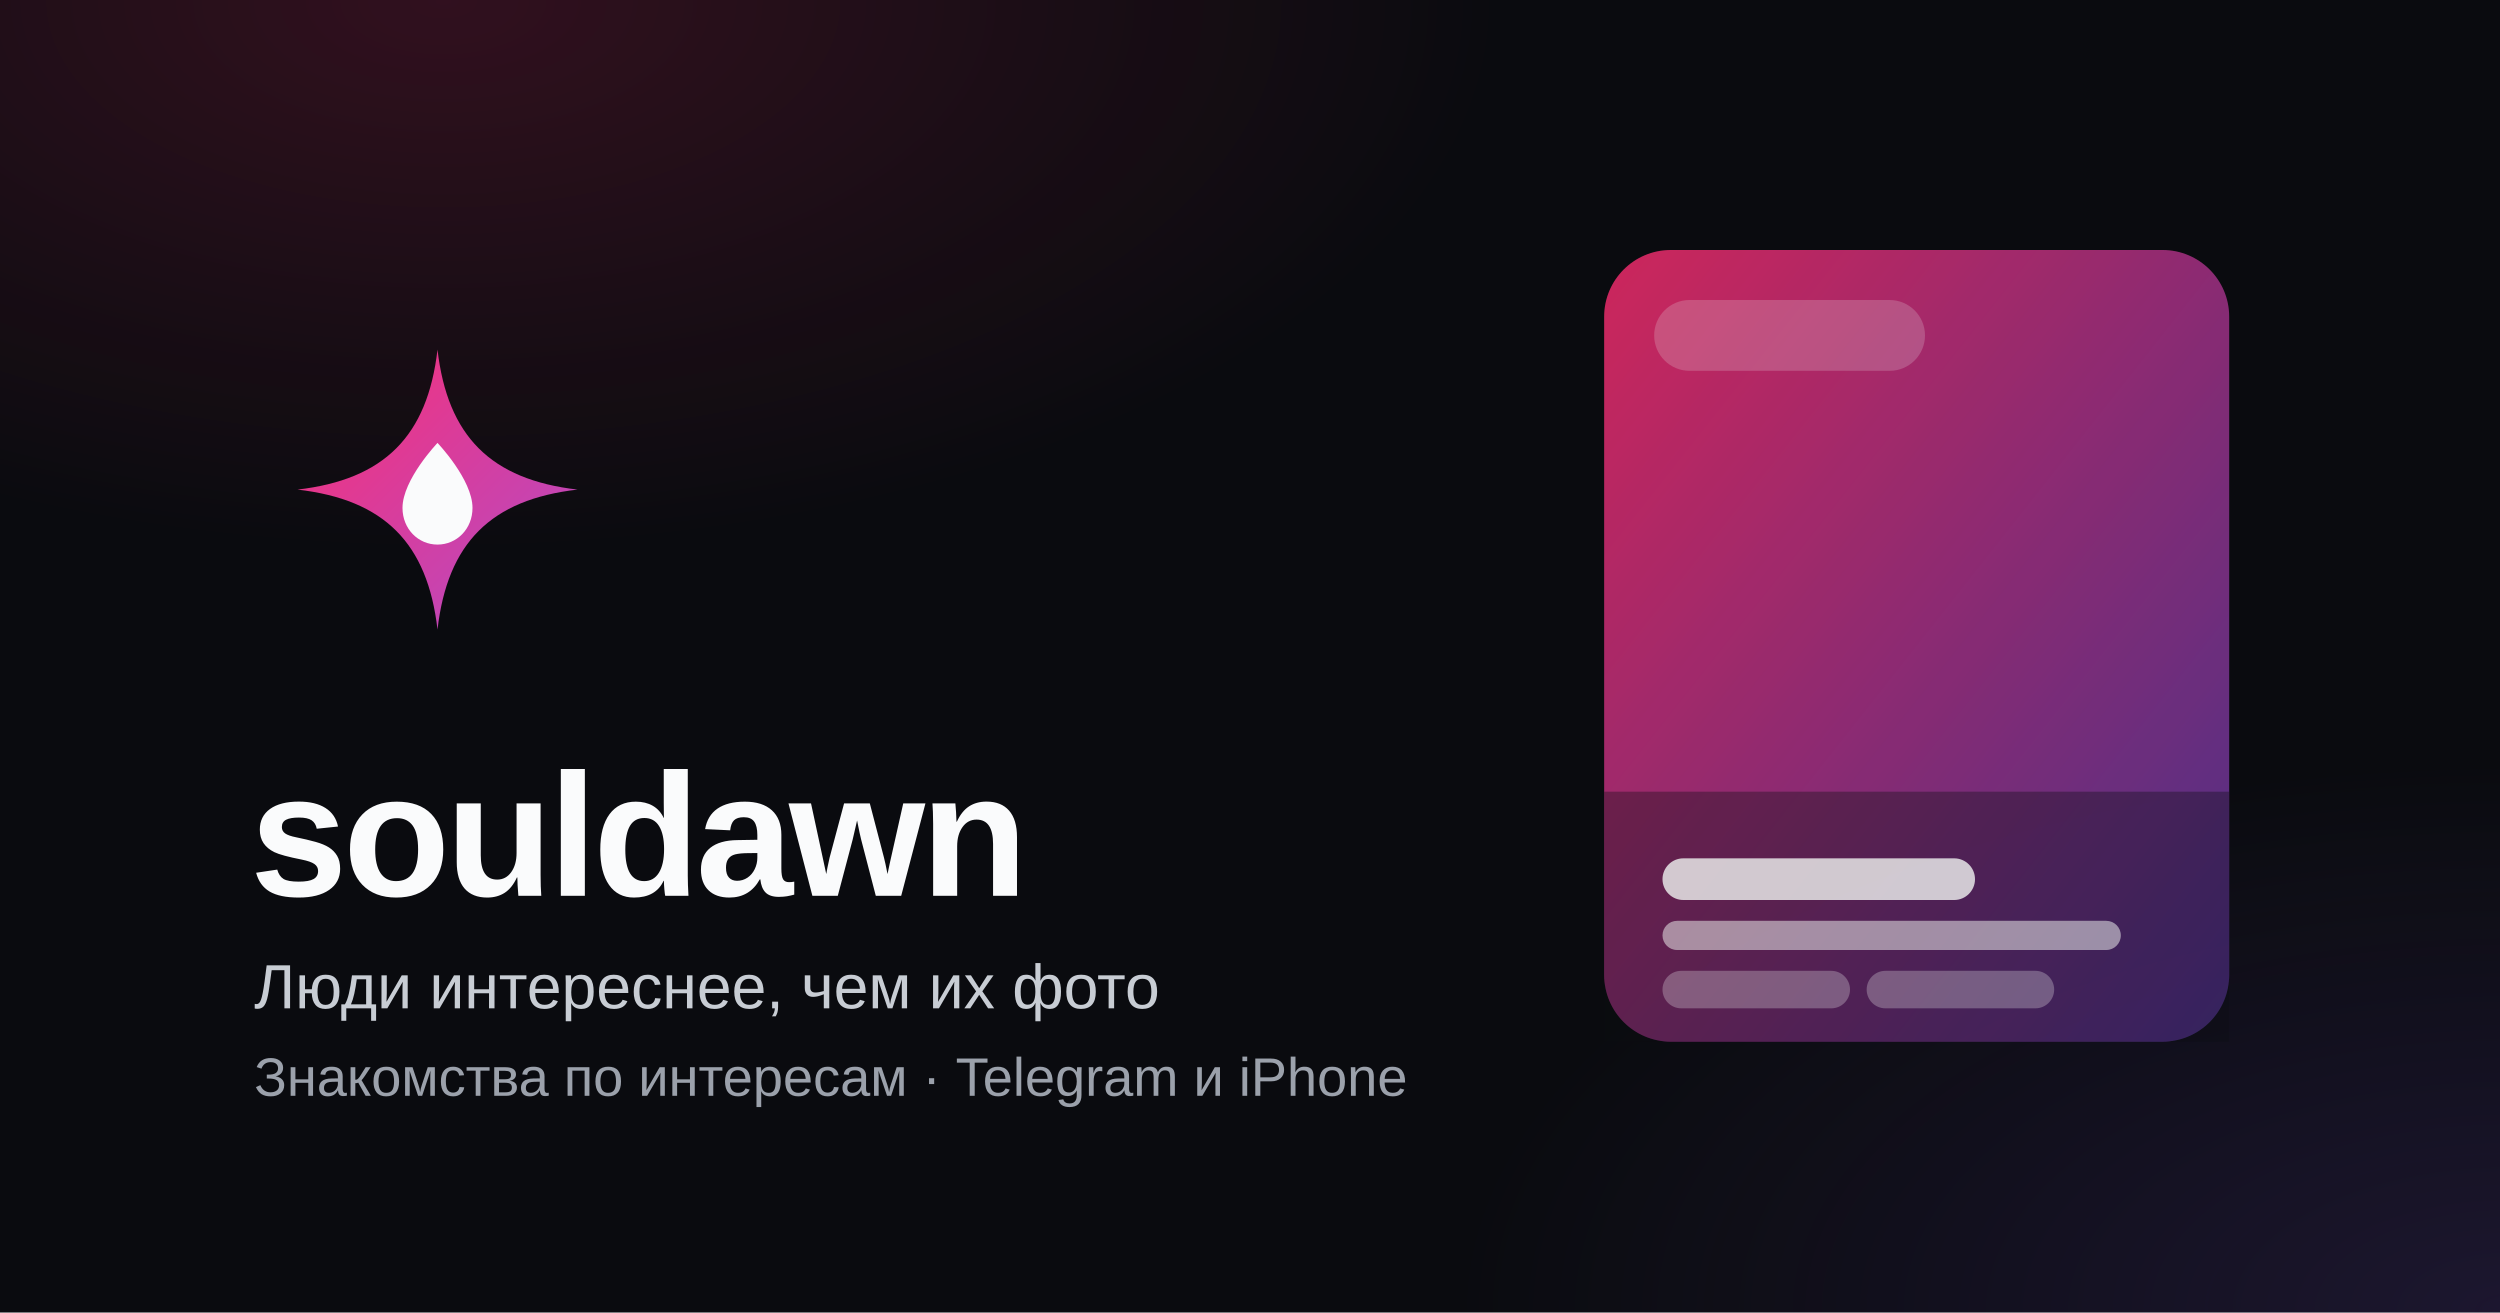
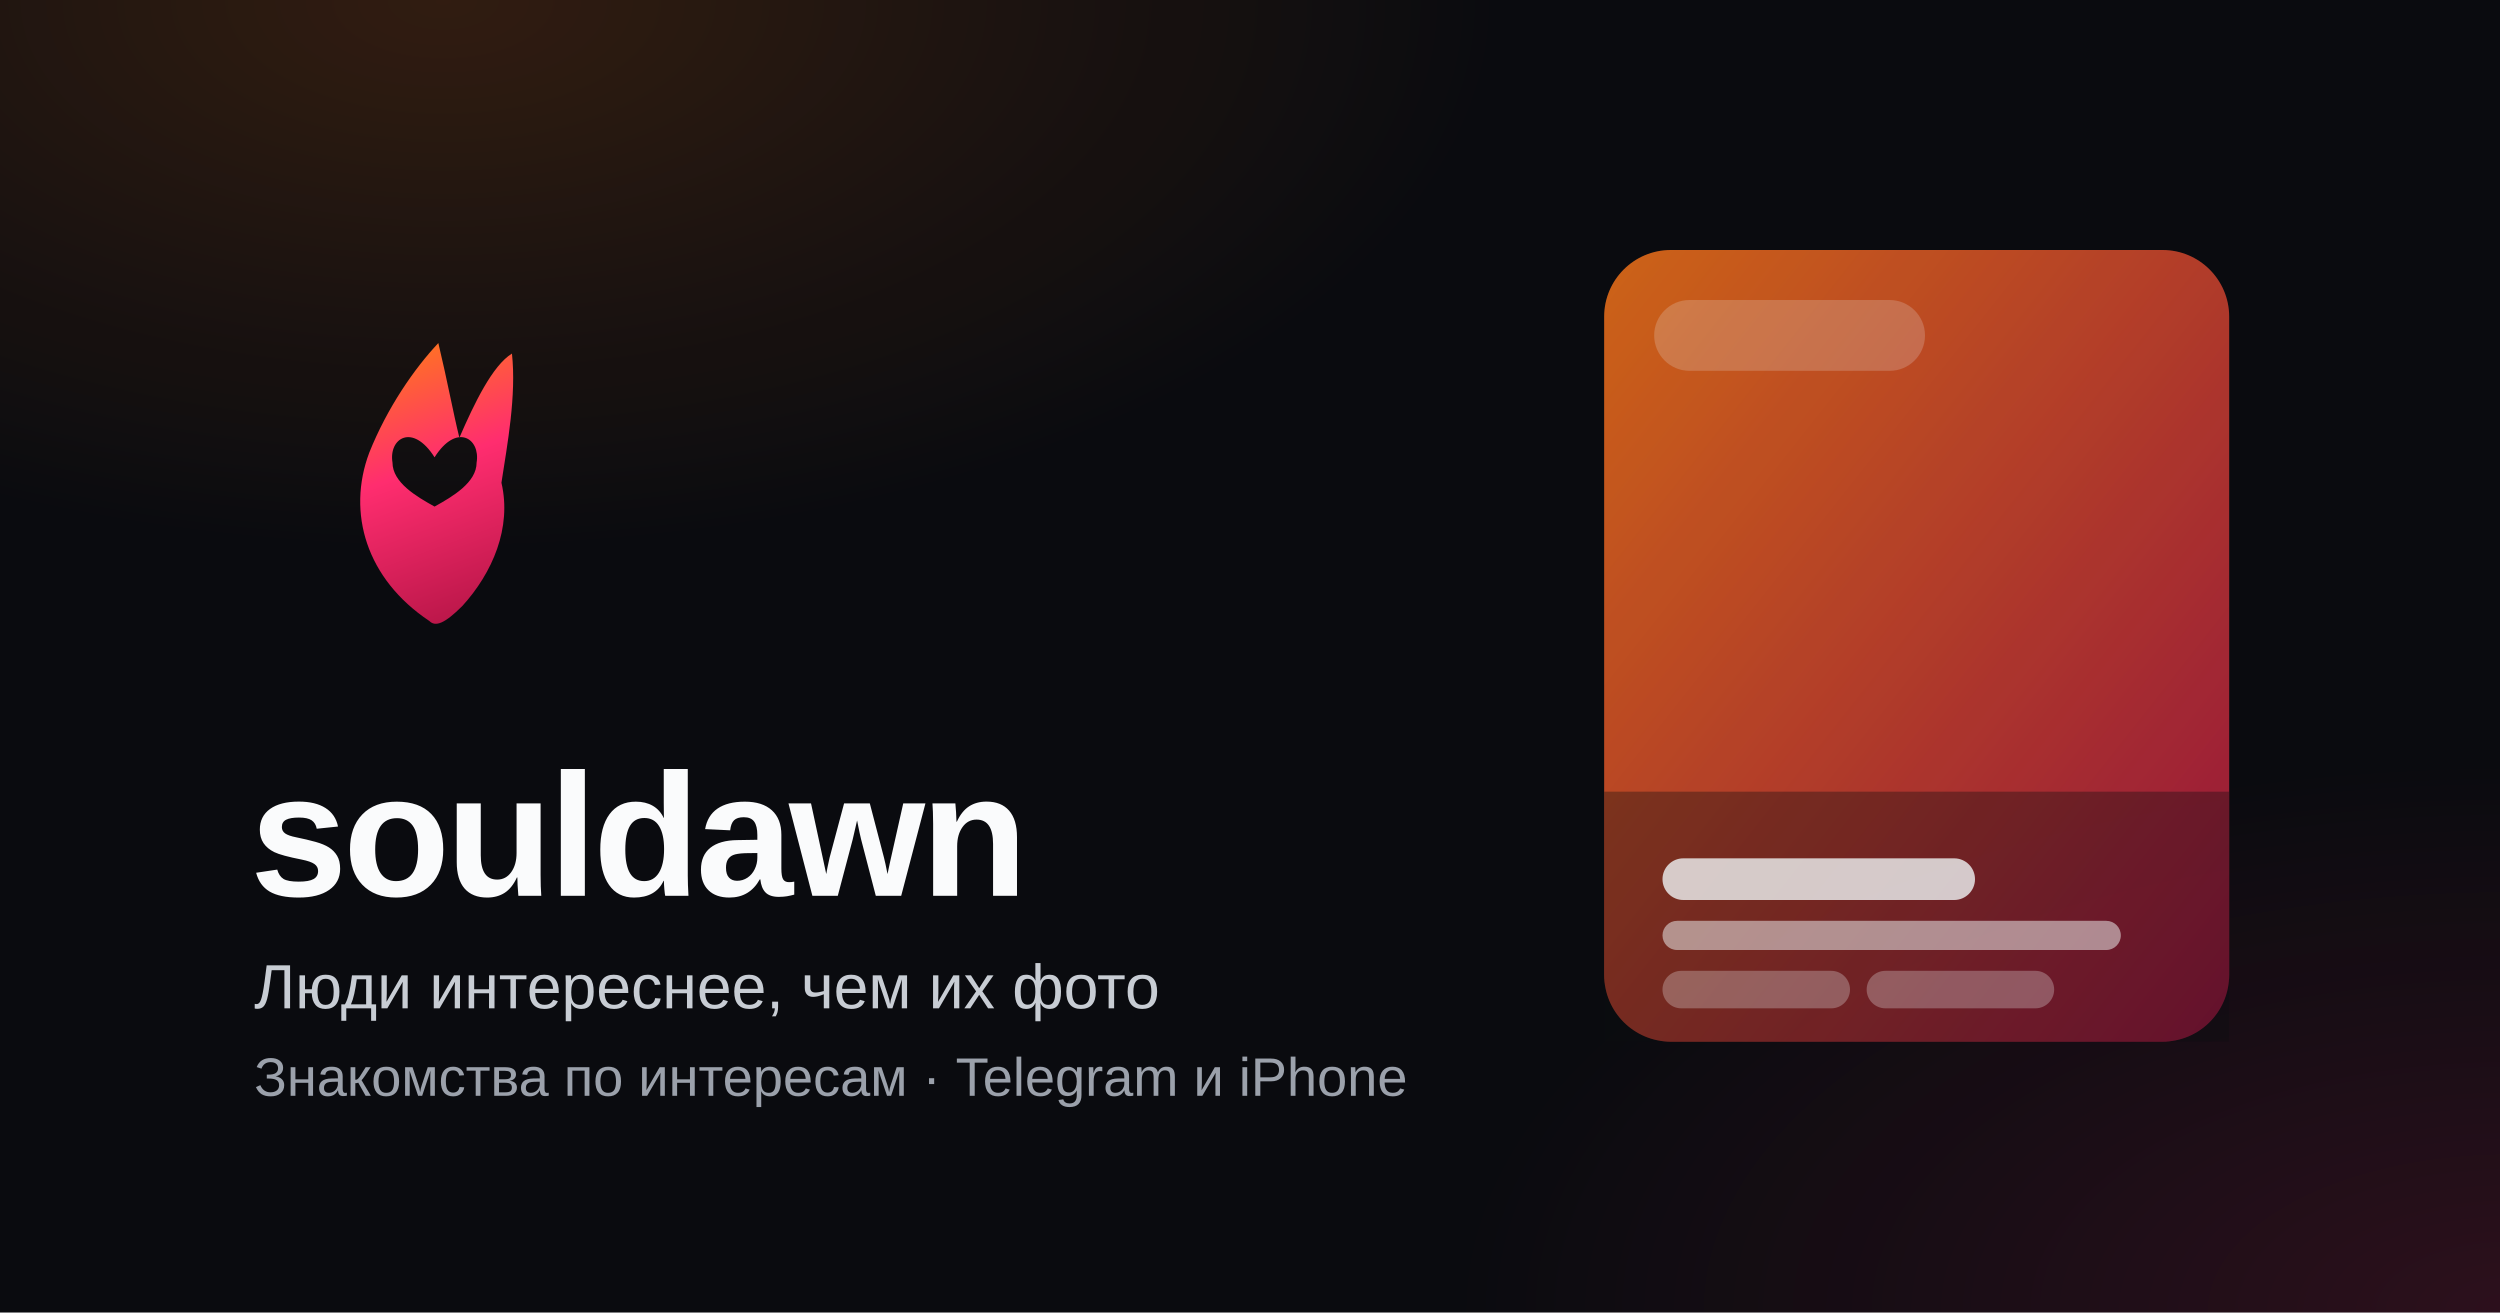
<svg xmlns="http://www.w3.org/2000/svg" width="1200" height="630" viewBox="0 0 1200 630" role="img" aria-labelledby="ogTitle ogDesc">
  <defs>
    <radialGradient id="glow1" cx="18%" cy="0%" r="70%">
-       <stop offset="0%" stop-color="#ff2d6f" stop-opacity="0.16" />
+       <stop offset="0%" stop-color="#ff7a1a" stop-opacity="0.16" />
+       <stop offset="60%" stop-color="#ff7a1a" stop-opacity="0" />
+     </radialGradient>
+     <radialGradient id="glow2" cx="100%" cy="100%" r="70%">
+       <stop offset="0%" stop-color="#ff2d6f" stop-opacity="0.14" />
      <stop offset="60%" stop-color="#ff2d6f" stop-opacity="0" />
    </radialGradient>
-     <radialGradient id="glow2" cx="100%" cy="100%" r="70%">
-       <stop offset="0%" stop-color="#8b5cf6" stop-opacity="0.14" />
-       <stop offset="60%" stop-color="#8b5cf6" stop-opacity="0" />
-     </radialGradient>
    <linearGradient id="cardGrad" x1="0%" y1="0%" x2="100%" y2="100%">
-       <stop offset="0%" stop-color="#ff2d6f" />
-       <stop offset="100%" stop-color="#5b3aa8" />
+       <stop offset="0%" stop-color="#ff7a1a" />
+       <stop offset="100%" stop-color="#b81648" />
    </linearGradient>
-     <linearGradient id="ogSpark" x1="0" y1="0" x2="140" y2="140" gradientUnits="userSpaceOnUse">
-       <stop offset="0%" stop-color="#ff2d6f" />
-       <stop offset="100%" stop-color="#8b5cf6" />
+     <linearGradient id="ogDawn" x1="28" y1="8" x2="58" y2="90" gradientUnits="userSpaceOnUse">
+       <stop offset="0%" stop-color="#ff7a1a" />
+       <stop offset="45%" stop-color="#ff2d6f" />
+       <stop offset="100%" stop-color="#b81648" />
    </linearGradient>
  </defs>
  <rect width="1200" height="630" fill="#0a0b0f" />
  <rect width="1200" height="630" fill="url(#glow1)" />
  <rect width="1200" height="630" fill="url(#glow2)" />
  <g transform="translate(770,120)" opacity="0.9">
    <rect x="0" y="0" width="300" height="380" rx="32" fill="url(#cardGrad)" />
    <rect x="0" y="0" width="300" height="380" rx="32" fill="#0a0b0f" opacity="0.12" />
    <rect x="24" y="24" width="130" height="34" rx="17" fill="#ffffff" opacity="0.22" />
    <rect x="0" y="260" width="300" height="120" rx="0" fill="#0a0b0f" opacity="0.35" />
    <rect x="28" y="292" width="150" height="20" rx="10" fill="#ffffff" opacity="0.85" />
    <rect x="28" y="322" width="220" height="14" rx="7" fill="#ffffff" opacity="0.55" />
    <rect x="28" y="346" width="90" height="18" rx="9" fill="#ffffff" opacity="0.3" />
    <rect x="126" y="346" width="90" height="18" rx="9" fill="#ffffff" opacity="0.3" />
  </g>
  <g transform="translate(210,235) scale(1.6) translate(-50,-50)">
-     <path d="M50 8C53 34 66 47 92 50C66 53 53 66 50 92C47 66 34 53 8 50C34 47 47 34 50 8Z" fill="url(#ogSpark)" />
-     <path d="M50 36C50 36 39.5 47 39.5 55.5C39.5 61.8 44.2 66.5 50 66.5C55.8 66.5 60.5 61.8 60.5 55.5C60.5 47 50 36 50 36Z" fill="#fafbfc" />
+     <path fill-rule="evenodd" d="M 47.548,89.418 C 28.618,76.798 22.759,56.967 29.520,38.939 C 34.928,25.418 43.041,13.700 50.252,6.038 C 52.956,17.306 54.759,27.221 56.562,34.432 C 61.069,24.066 66.477,12.799 72.336,9.193 C 73.688,21.813 70.984,36.235 69.181,47.953 C 72.336,61.474 66.477,74.995 57.463,84.911 C 52.055,90.319 49.351,91.221 47.548,89.418 Z M 49.116,40.316 C 42.505,29.860 35.294,34.668 36.496,41.879 C 36.496,47.888 43.707,52.095 49.116,55.099 C 54.524,52.095 61.735,47.888 61.735,41.879 C 62.937,34.668 55.726,29.860 49.116,40.316 Z" fill="url(#ogDawn)" />
  </g>
  <text x="120" y="430" font-family="Arial, Helvetica, sans-serif" font-size="84" font-weight="800" letter-spacing="-2" fill="#fafbfc">souldawn</text>
  <text x="122" y="484" font-family="Arial, Helvetica, sans-serif" font-size="30" font-weight="400" fill="#c8cdd4">Люди интереснее, чем их фото</text>
  <text x="122" y="526" font-family="Arial, Helvetica, sans-serif" font-size="26" font-weight="400" fill="#9ba1ab">Знакомства по интересам · Telegram и iPhone</text>
</svg>
